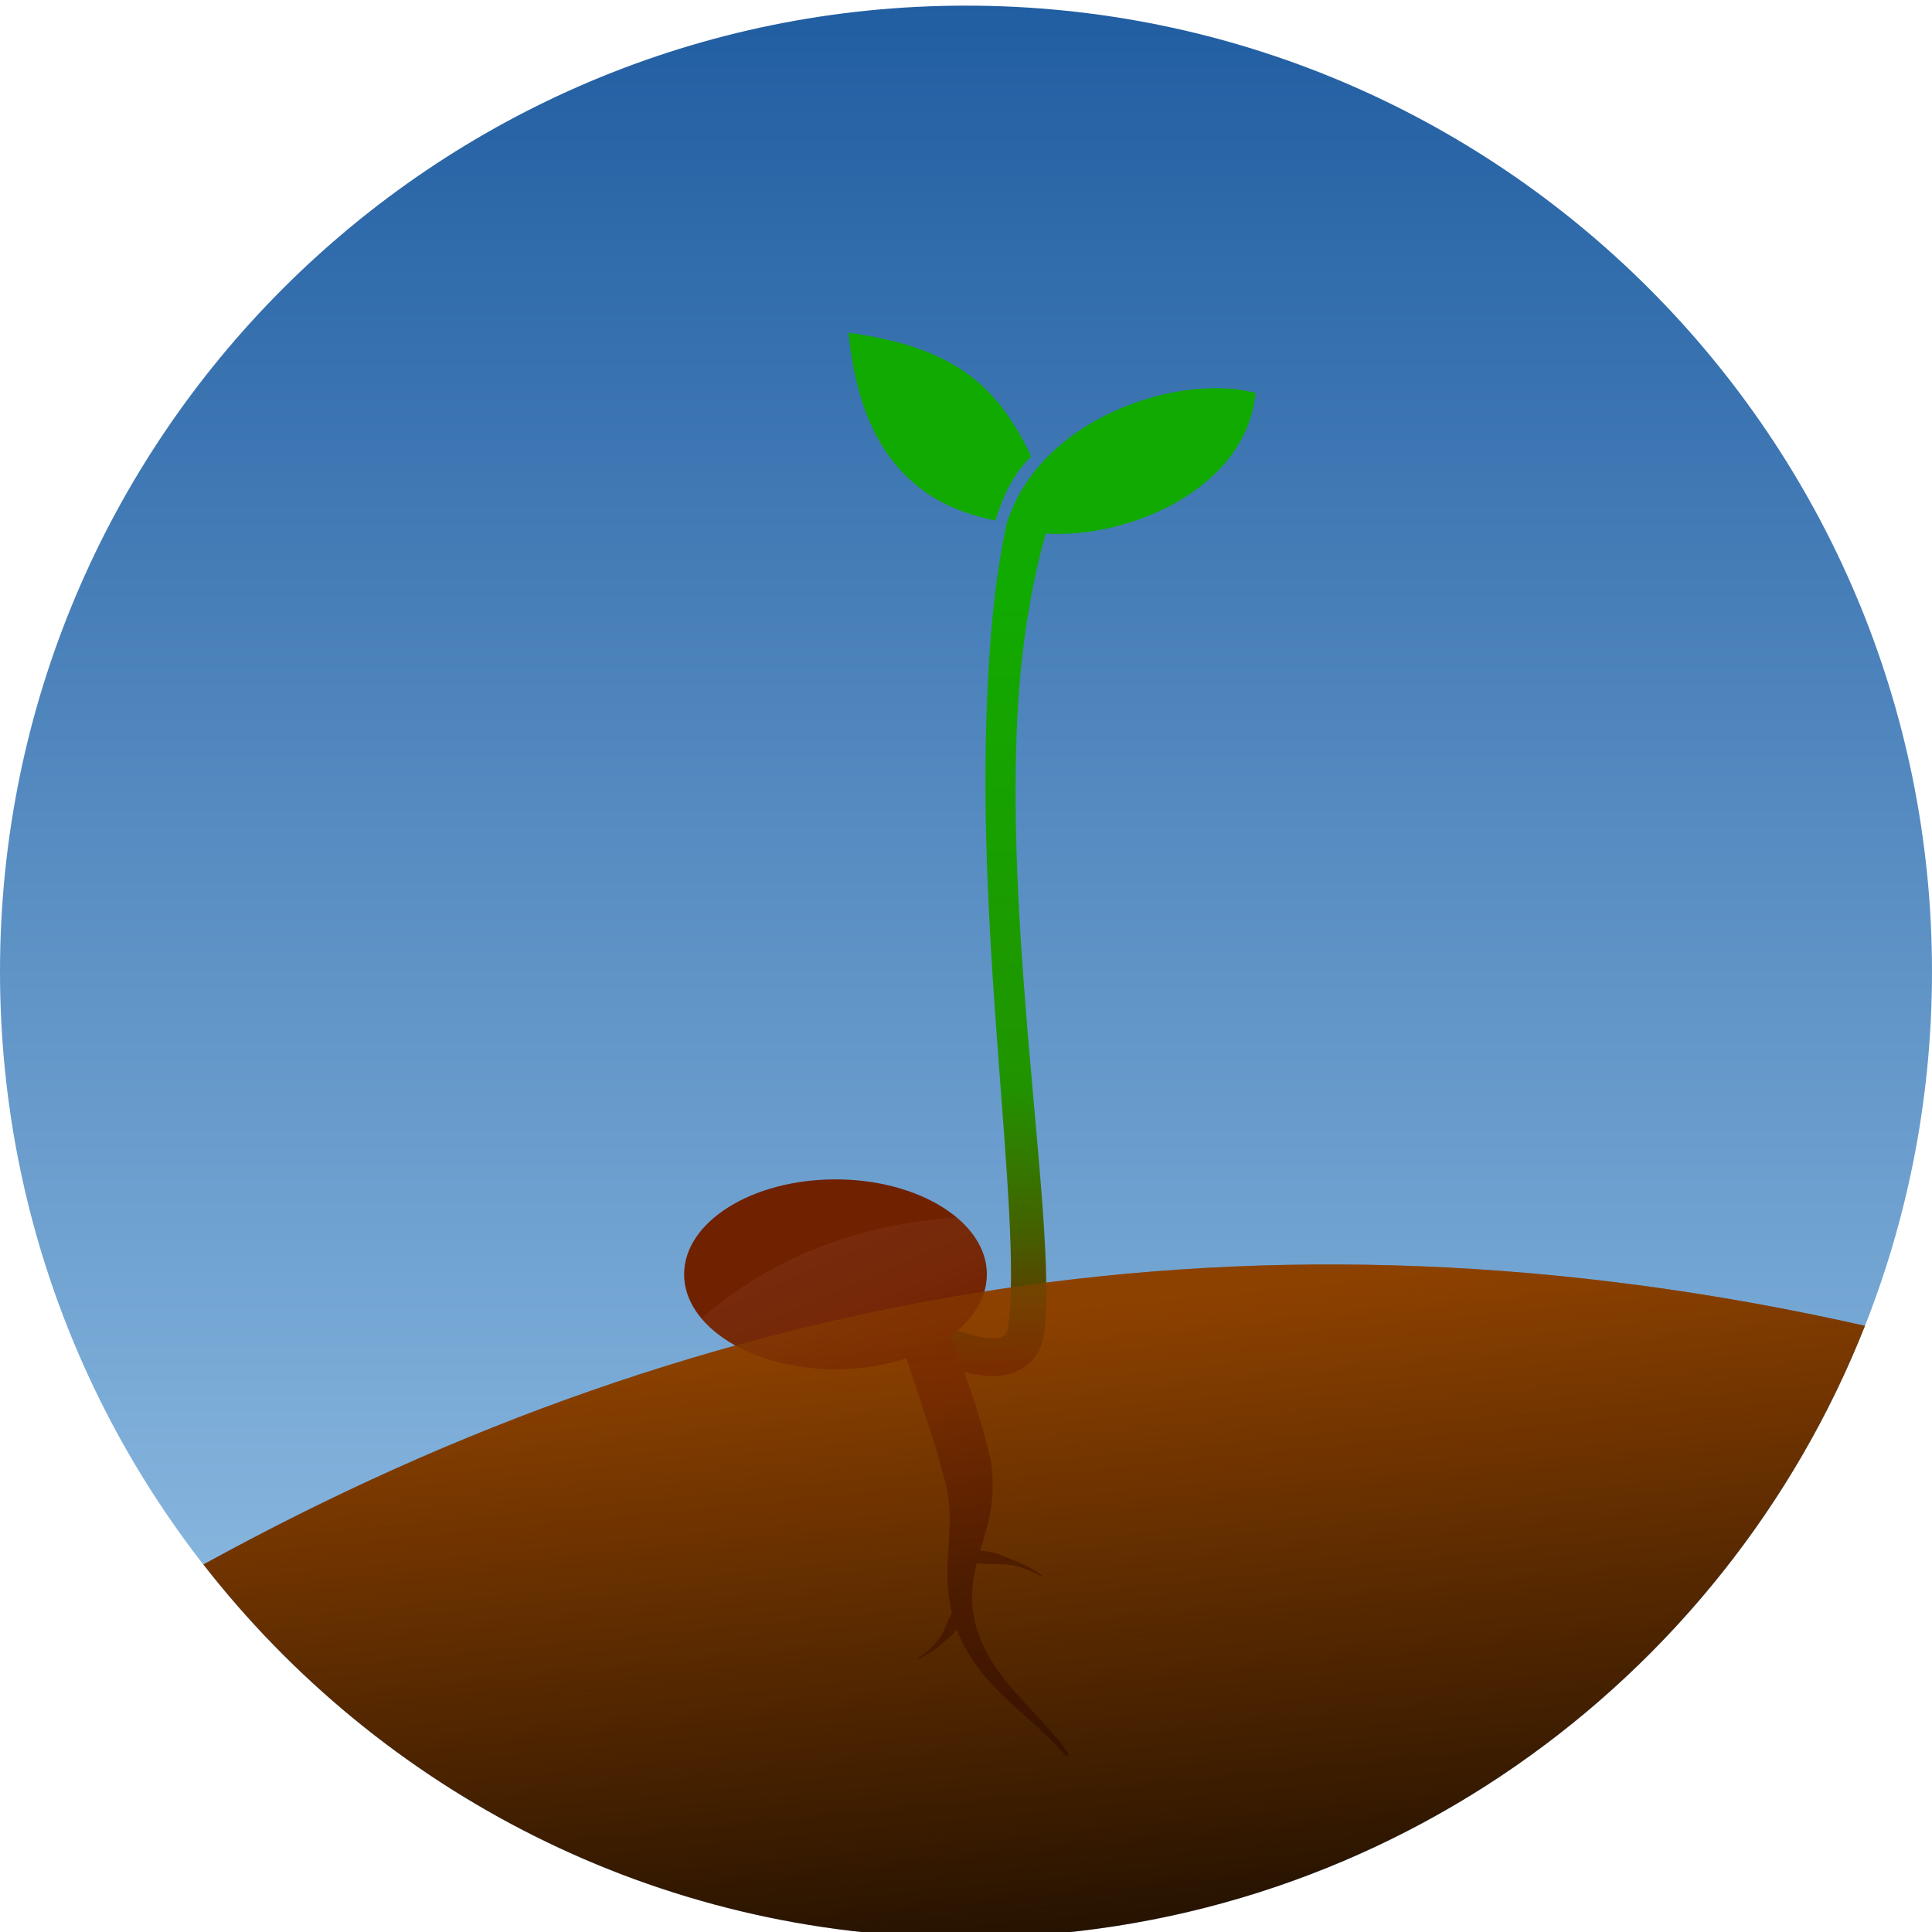
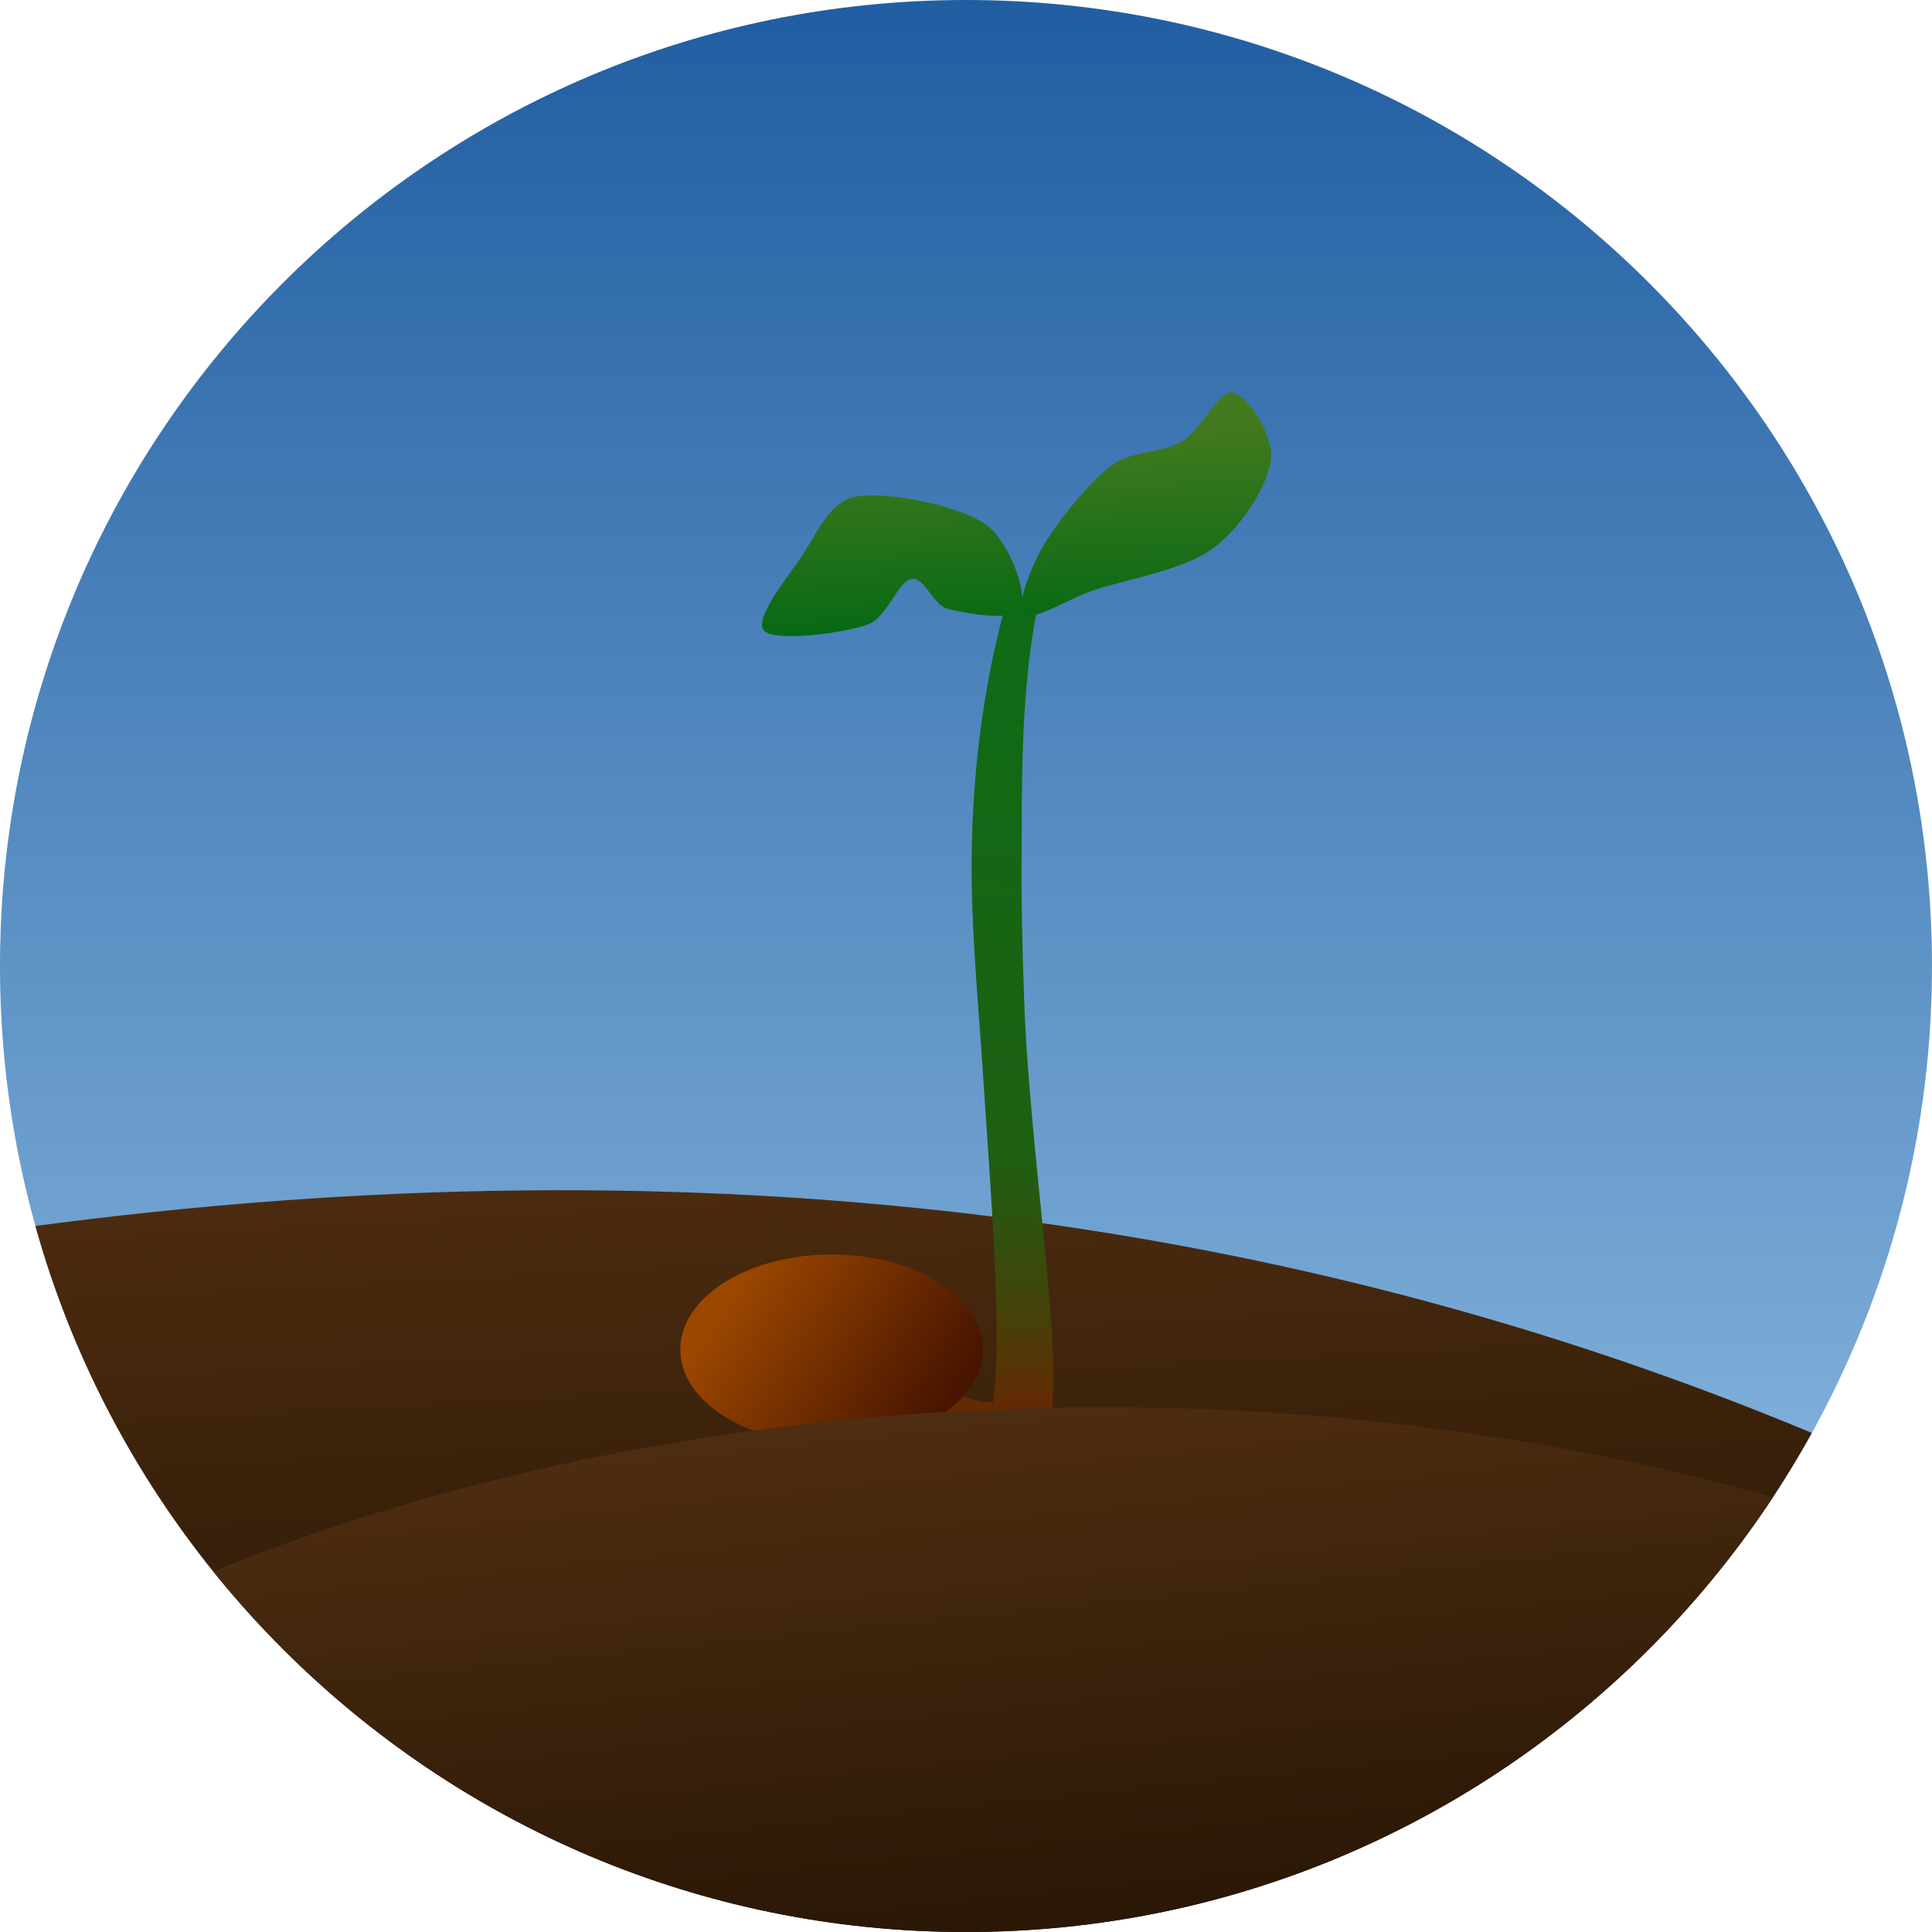
<svg xmlns="http://www.w3.org/2000/svg" width="100%" height="100%" viewBox="0 0 100 100" version="1.1" xml:space="preserve" style="fill-rule:evenodd;clip-rule:evenodd;stroke-linejoin:round;stroke-miterlimit:2;">
-   <g transform="matrix(1,0,0,1,0,0.291877)">
-     <circle cx="50" cy="50" r="50" style="fill:url(#_Linear1);" />
-   </g>
-   <g transform="matrix(1,0,0,1,0,0.291877)">
-     <path d="M10.531,80.684C36.728,66.282 65.175,61.256 96.527,68.332L96.528,68.329C89.211,86.868 71.127,100 50,100C33.962,100 19.678,92.433 10.526,80.677L10.531,80.684Z" style="fill:url(#_Linear2);" />
-   </g>
-   <g transform="matrix(6.12323e-17,1,-1,6.12323e-17,89.1249,-22.3928)">
-     <path d="M49.509,37.023C49.656,36.343 49.958,35.7 50.006,35.012C50.303,30.809 47.747,24.611 42.73,24.137C41.693,27.994 43.926,35.281 49.509,37.023Z" style="fill:rgb(17,170,0);" />
-   </g>
-   <g transform="matrix(-0.305804,0.952095,0.952095,0.305804,34.0066,-30.8414)">
-     <path d="M45.933,35.095C47.089,34.485 48.352,34.329 49.655,34.348C50.24,29.563 47.748,26.296 42.73,24.137C41.723,29.749 43.11,32.432 45.933,35.095Z" style="fill:rgb(17,170,0);" />
-   </g>
-   <g transform="matrix(1,0,0,1,3.1143,-8.91335)">
-     <path d="M48.989,36.016C48.474,38.384 48.203,40.945 48.051,43.606C47.957,45.258 47.904,46.948 47.894,48.653C47.864,53.604 48.189,58.682 48.532,63.281C48.992,69.468 49.466,74.77 49.065,77.636C48.981,78.219 48.468,78.223 47.945,78.159C46.313,77.96 44.282,76.727 44.282,76.727L43.242,78.532C43.242,78.532 46.593,80.351 48.665,80.111C49.287,80.039 49.822,79.817 50.22,79.422C50.578,79.068 50.852,78.577 50.935,77.88C51.293,74.931 50.688,69.499 50.146,63.152C49.758,58.601 49.393,53.571 49.461,48.669C49.484,47 49.558,45.345 49.711,43.732C49.952,41.188 50.392,38.755 51.011,36.515L48.989,36.016Z" style="fill:url(#_Linear3);" />
-   </g>
-   <g>
-     <path d="M46.519,69.146C46.519,69.146 47.267,71.309 47.961,73.465C48.291,74.49 48.625,75.507 48.808,76.293C49.571,78.599 48.787,80.53 49.133,82.753C49.221,83.319 49.344,83.904 49.595,84.515C49.94,85.372 50.421,86.107 50.982,86.772C52.274,88.304 53.971,89.452 55.183,90.92L55.335,90.806C54.27,89.247 52.684,87.969 51.556,86.334C51.113,85.691 50.753,84.992 50.524,84.195C50.297,83.362 50.274,82.61 50.366,81.894C50.521,80.696 50.984,79.637 51.223,78.466C51.397,77.609 51.432,76.723 51.311,75.741C51.132,74.884 50.83,73.762 50.468,72.653C49.748,70.44 48.851,68.262 48.851,68.262L46.519,69.146Z" style="fill:url(#_Linear4);" />
-     <path d="M49.847,80.881C50.294,80.88 50.705,80.933 51.09,80.951C51.548,80.972 51.959,80.942 52.345,81.011C52.957,81.121 53.468,81.345 53.918,81.61L53.945,81.57C53.505,81.221 52.971,80.957 52.342,80.705C52.103,80.609 51.865,80.501 51.593,80.419C51.427,80.369 51.256,80.322 51.073,80.295C50.694,80.238 50.281,80.247 49.841,80.257L49.847,80.881Z" style="fill:url(#_Linear5);" />
-     <g transform="matrix(-0.852212,0.531066,0.528877,0.848699,49.7447,-11.7958)">
-       <path d="M50.048,80.243C50.345,80.48 50.656,80.652 50.938,80.836C51.262,81.047 51.534,81.277 51.859,81.41C52.329,81.603 52.815,81.665 53.305,81.662L53.309,81.709C52.782,81.797 52.256,81.759 51.706,81.672C51.473,81.634 51.244,81.605 51.004,81.536C50.853,81.492 50.704,81.44 50.556,81.367C50.245,81.211 49.957,80.979 49.657,80.728L50.048,80.243Z" style="fill:url(#_Linear6);" />
+   <g id="_2---keimling">
+     <circle id="bg" cx="50" cy="50" r="50" style="fill:url(#_Linear1);" />
+     <clipPath id="_clip2">
+       <circle id="bg1" cx="50" cy="50" r="50" />
+     </clipPath>
+     <g clip-path="url(#_clip2)">
+       <path d="M94.901,74.636c-6.875,19.402 -25.397,33.315 -47.144,33.315c-25.556,0 -46.66,-19.215 -49.639,-43.973l-0,0.002c35.098,-5.242 67.412,-1.853 96.782,10.66l0.001,-0.004Z" style="fill:url(#_Linear3);" />
    </g>
-   </g>
-   <g>
-     <g transform="matrix(0.847584,0,0,0.861446,10.6581,0.602041)">
-       <ellipse cx="38.447" cy="75.869" rx="9.244" ry="5.705" style="fill:rgb(112,33,0);" />
+     <path id="stem" d="M51.375,72.595c-0.078,-0.001 -0.196,-0.028 -0.269,-0.031c-0.405,-0.02 -0.85,-0.142 -1.281,-0.286c-1.23,-0.411 -2.343,-1.068 -2.343,-1.068l-1.608,2.788c-0,0 3.563,1.924 5.767,1.676c1.464,-0.165 2.583,-0.919 2.8,-2.743c0.373,-3.415 -0.658,-10.112 -1.239,-17.731c-0.184,-2.412 -0.251,-4.921 -0.305,-7.437c-0.034,-1.649 -0.016,-3.301 -0.014,-4.936c0.003,-4.011 0.107,-7.914 0.82,-11.393l-1.574,-0.389c-1.09,3.785 -1.717,8.116 -1.824,12.577c-0.095,3.937 0.307,7.95 0.559,11.746c0.488,7.367 1.025,13.883 0.527,17.165c-0.003,0.019 -0.009,0.042 -0.016,0.062Zm0.013,0.001c0.049,-0 0.077,-0.012 0.061,-0.05c-0.01,-0.025 -0.039,0.013 -0.061,0.05Z" style="fill:url(#_Linear4);" />
+     <path d="M52.964,31.817c0.415,0.39 2.356,-0.82 3.535,-1.231c1.63,-0.568 4.702,-1.052 6.248,-2.177c1.48,-1.077 2.851,-3.23 3.03,-4.576c0.176,-1.326 -1.189,-3.34 -1.956,-3.504c-0.768,-0.163 -1.605,1.899 -2.652,2.525c-1.046,0.626 -2.609,0.462 -3.629,1.231c-1.194,0.9 -2.772,2.877 -3.535,4.166c-0.63,1.066 -1.457,3.177 -1.041,3.566Z" style="fill:url(#_Linear5);" />
+     <path d="M52.86,31.467c0.316,-0.736 -0.59,-3.484 -1.909,-4.371c-1.428,-0.96 -5.076,-1.684 -6.659,-1.389c-1.392,0.259 -2.052,1.999 -2.841,3.156c-0.789,1.157 -2.467,3.209 -1.893,3.787c0.573,0.579 4.066,0.132 5.333,-0.315c1.032,-0.364 1.578,-2.231 2.273,-2.367c0.694,-0.137 1.105,1.339 1.893,1.546c0.95,0.25 3.488,0.69 3.803,-0.047Z" style="fill:url(#_Linear6);" />
+     <g id="roots">
+       <path d="M46.32,73.034c-0,-0 0.748,2.163 1.442,4.319c0.33,1.024 0.664,2.041 0.847,2.828c0.763,2.305 -0.02,4.236 0.325,6.46c0.088,0.565 0.211,1.151 0.462,1.762c0.346,0.857 0.826,1.591 1.387,2.257c1.292,1.531 2.99,2.679 4.201,4.148l0.152,-0.115c-1.065,-1.558 -2.65,-2.836 -3.779,-4.472c-0.443,-0.642 -0.803,-1.342 -1.032,-2.138c-0.226,-0.834 -0.25,-1.586 -0.157,-2.302c0.154,-1.197 0.618,-2.257 0.856,-3.428c0.174,-0.857 0.209,-1.742 0.088,-2.724c-0.179,-0.857 -0.481,-1.979 -0.842,-3.089c-0.721,-2.212 -1.618,-4.39 -1.618,-4.39l-2.332,0.884Z" style="fill:url(#_Linear7);" />
+       <path d="M49.648,84.768c0.447,-0 0.858,0.053 1.243,0.07c0.458,0.021 0.869,-0.009 1.255,0.061c0.612,0.109 1.123,0.334 1.573,0.598l0.027,-0.039c-0.44,-0.35 -0.974,-0.613 -1.603,-0.865c-0.239,-0.097 -0.477,-0.205 -0.749,-0.287c-0.166,-0.05 -0.336,-0.096 -0.519,-0.124c-0.38,-0.057 -0.792,-0.047 -1.233,-0.038l0.006,0.624Z" style="fill:#3d1200;" />
+       <path d="M49.333,86.773c-0.128,0.359 -0.302,0.67 -0.445,0.975c-0.164,0.352 -0.275,0.691 -0.481,0.976c-0.299,0.414 -0.68,0.725 -1.099,0.982l0.022,0.043c0.495,-0.205 0.923,-0.517 1.345,-0.883c0.179,-0.156 0.359,-0.302 0.527,-0.488c0.105,-0.118 0.206,-0.241 0.292,-0.382c0.183,-0.297 0.306,-0.648 0.428,-1.019l-0.589,-0.204Z" style="fill:#3b1100;" />
    </g>
-     <g transform="matrix(0.847584,0,0,0.861446,10.6581,0.602041)">
-       <path d="M30.258,78.516C34.378,74.994 39.518,72.896 45.834,72.441C47,73.395 47.691,74.583 47.691,75.869C47.691,79.017 43.549,81.573 38.447,81.573C34.893,81.573 31.805,80.333 30.258,78.516Z" style="fill:url(#_Linear7);" />
+     <g id="acorn">
+       <ellipse cx="43.046" cy="69.847" rx="7.835" ry="4.914" style="fill:url(#_Linear8);" />
    </g>
-   </g>
-   <g transform="matrix(1,0,0,1,0,0.291877)">
-     <path d="M10.531,80.684C36.728,66.282 65.175,61.256 96.527,68.332L96.528,68.329C89.211,86.868 71.127,100 50,100C33.962,100 19.678,92.433 10.526,80.677L10.531,80.684Z" style="fill:url(#_Linear8);" />
+     <clipPath id="_clip9">
+       <circle id="bg2" cx="50" cy="50" r="50" />
+     </clipPath>
+     <g clip-path="url(#_clip9)">
+       <path d="M1.782,85.802c24.226,-13.675 65.183,-18.452 100.42,-4.859c-9.238,19.16 -28.851,32.394 -51.53,32.394c-20.707,0 -38.858,-11.032 -48.89,-27.535Z" style="fill:url(#_Linear10);" />
+     </g>
  </g>
  <defs>
    <linearGradient id="_Linear1" x1="0" y1="0" x2="1" y2="0" gradientUnits="userSpaceOnUse" gradientTransform="matrix(6.12323e-15,100,-100,6.12323e-15,50,0)">
-       <stop offset="0" style="stop-color:rgb(32,93,161);stop-opacity:1" />
-       <stop offset="1" style="stop-color:rgb(158,202,236);stop-opacity:1" />
+       <stop offset="0" style="stop-color:#205da1;stop-opacity:1" />
+       <stop offset="1" style="stop-color:#9ecaec;stop-opacity:1" />
    </linearGradient>
-     <linearGradient id="_Linear2" x1="0" y1="0" x2="1" y2="0" gradientUnits="userSpaceOnUse" gradientTransform="matrix(3.47165,36.3549,-36.3549,3.47165,96.5284,63.3533)">
-       <stop offset="0" style="stop-color:rgb(141,65,0);stop-opacity:1" />
-       <stop offset="1" style="stop-color:rgb(24,12,0);stop-opacity:1" />
+     <linearGradient id="_Linear3" x1="0" y1="0" x2="1" y2="0" gradientUnits="userSpaceOnUse" gradientTransform="matrix(4.0356,71.3558,-71.3558,4.0356,43.7218,36.5953)">
+       <stop offset="0" style="stop-color:#653b17;stop-opacity:1" />
+       <stop offset="1" style="stop-color:#180c00;stop-opacity:1" />
    </linearGradient>
-     <linearGradient id="_Linear3" x1="0" y1="0" x2="1" y2="0" gradientUnits="userSpaceOnUse" gradientTransform="matrix(0.687295,-39.949,39.949,0.687295,48.1906,79.8019)">
-       <stop offset="0" style="stop-color:rgb(112,33,0);stop-opacity:1" />
-       <stop offset="0.17" style="stop-color:rgb(70,94,0);stop-opacity:1" />
-       <stop offset="0.37" style="stop-color:rgb(32,148,0);stop-opacity:1" />
-       <stop offset="1" style="stop-color:rgb(17,170,0);stop-opacity:1" />
+     <linearGradient id="_Linear4" x1="0" y1="0" x2="1" y2="0" gradientUnits="userSpaceOnUse" gradientTransform="matrix(0.687295,-39.949,39.949,0.687295,51.1062,74.776)">
+       <stop offset="0" style="stop-color:#702100;stop-opacity:1" />
+       <stop offset="0.17" style="stop-color:#454209;stop-opacity:1" />
+       <stop offset="0.37" style="stop-color:#1e5f12;stop-opacity:1" />
+       <stop offset="1" style="stop-color:#0f6b15;stop-opacity:1" />
    </linearGradient>
-     <linearGradient id="_Linear4" x1="0" y1="0" x2="1" y2="0" gradientUnits="userSpaceOnUse" gradientTransform="matrix(5.12292,18.7913,-18.7913,5.12292,48.8206,71.8752)">
-       <stop offset="0" style="stop-color:rgb(112,33,0);stop-opacity:1" />
-       <stop offset="0.5" style="stop-color:rgb(69,20,0);stop-opacity:1" />
-       <stop offset="1" style="stop-color:rgb(54,16,0);stop-opacity:1" />
+     <linearGradient id="_Linear5" x1="0" y1="0" x2="1" y2="0" gradientUnits="userSpaceOnUse" gradientTransform="matrix(0.504964,10.7304,-9.62037,0.452726,50.6915,22.4124)">
+       <stop offset="0" style="stop-color:#437a1f;stop-opacity:1" />
+       <stop offset="1" style="stop-color:#036813;stop-opacity:1" />
    </linearGradient>
-     <linearGradient id="_Linear5" x1="0" y1="0" x2="1" y2="0" gradientUnits="userSpaceOnUse" gradientTransform="matrix(5.12292,18.7913,-18.7913,5.12292,48.8206,71.8752)">
-       <stop offset="0" style="stop-color:rgb(112,33,0);stop-opacity:1" />
-       <stop offset="0.5" style="stop-color:rgb(69,20,0);stop-opacity:1" />
-       <stop offset="1" style="stop-color:rgb(54,16,0);stop-opacity:1" />
+     <linearGradient id="_Linear6" x1="0" y1="0" x2="1" y2="0" gradientUnits="userSpaceOnUse" gradientTransform="matrix(0.504964,10.7304,-9.62037,0.452726,50.6915,22.4124)">
+       <stop offset="0" style="stop-color:#437a1f;stop-opacity:1" />
+       <stop offset="1" style="stop-color:#036813;stop-opacity:1" />
    </linearGradient>
-     <linearGradient id="_Linear6" x1="0" y1="0" x2="1" y2="0" gradientUnits="userSpaceOnUse" gradientTransform="matrix(5.56744,18.6576,18.5807,-5.59049,44.8501,70.5227)">
-       <stop offset="0" style="stop-color:rgb(112,33,0);stop-opacity:1" />
-       <stop offset="0.5" style="stop-color:rgb(69,20,0);stop-opacity:1" />
-       <stop offset="1" style="stop-color:rgb(54,16,0);stop-opacity:1" />
+     <linearGradient id="_Linear7" x1="0" y1="0" x2="1" y2="0" gradientUnits="userSpaceOnUse" gradientTransform="matrix(5.12292,18.7913,-18.7913,5.12292,48.6219,75.7627)">
+       <stop offset="0" style="stop-color:#481500;stop-opacity:1" />
+       <stop offset="0.5" style="stop-color:#3b1100;stop-opacity:1" />
+       <stop offset="1" style="stop-color:#361000;stop-opacity:1" />
    </linearGradient>
-     <linearGradient id="_Linear7" x1="0" y1="0" x2="1" y2="0" gradientUnits="userSpaceOnUse" gradientTransform="matrix(4.12354,9.39198,-9.54559,4.05718,37.1266,74.3662)">
-       <stop offset="0" style="stop-color:white;stop-opacity:0.05" />
-       <stop offset="0.42" style="stop-color:rgb(241,201,184);stop-opacity:0.04" />
-       <stop offset="1" style="stop-color:rgb(212,84,30);stop-opacity:0" />
+     <linearGradient id="_Linear8" x1="0" y1="0" x2="1" y2="0" gradientUnits="userSpaceOnUse" gradientTransform="matrix(10.1722,6.88633,-6.88633,10.1722,38.0828,66.63)">
+       <stop offset="0" style="stop-color:#9b4700;stop-opacity:1" />
+       <stop offset="1" style="stop-color:#481500;stop-opacity:1" />
    </linearGradient>
-     <linearGradient id="_Linear8" x1="0" y1="0" x2="1" y2="0" gradientUnits="userSpaceOnUse" gradientTransform="matrix(3.47165,36.3549,-36.3549,3.47165,96.5284,63.3533)">
-       <stop offset="0" style="stop-color:rgb(141,65,0);stop-opacity:0.5" />
-       <stop offset="1" style="stop-color:rgb(24,12,0);stop-opacity:0" />
+     <linearGradient id="_Linear10" x1="0" y1="0" x2="1" y2="0" gradientUnits="userSpaceOnUse" gradientTransform="matrix(4.82804,44.5756,-44.5756,4.82804,45.8439,68.7618)">
+       <stop offset="0" style="stop-color:#543113;stop-opacity:1" />
+       <stop offset="1" style="stop-color:#180c00;stop-opacity:1" />
    </linearGradient>
  </defs>
</svg>
